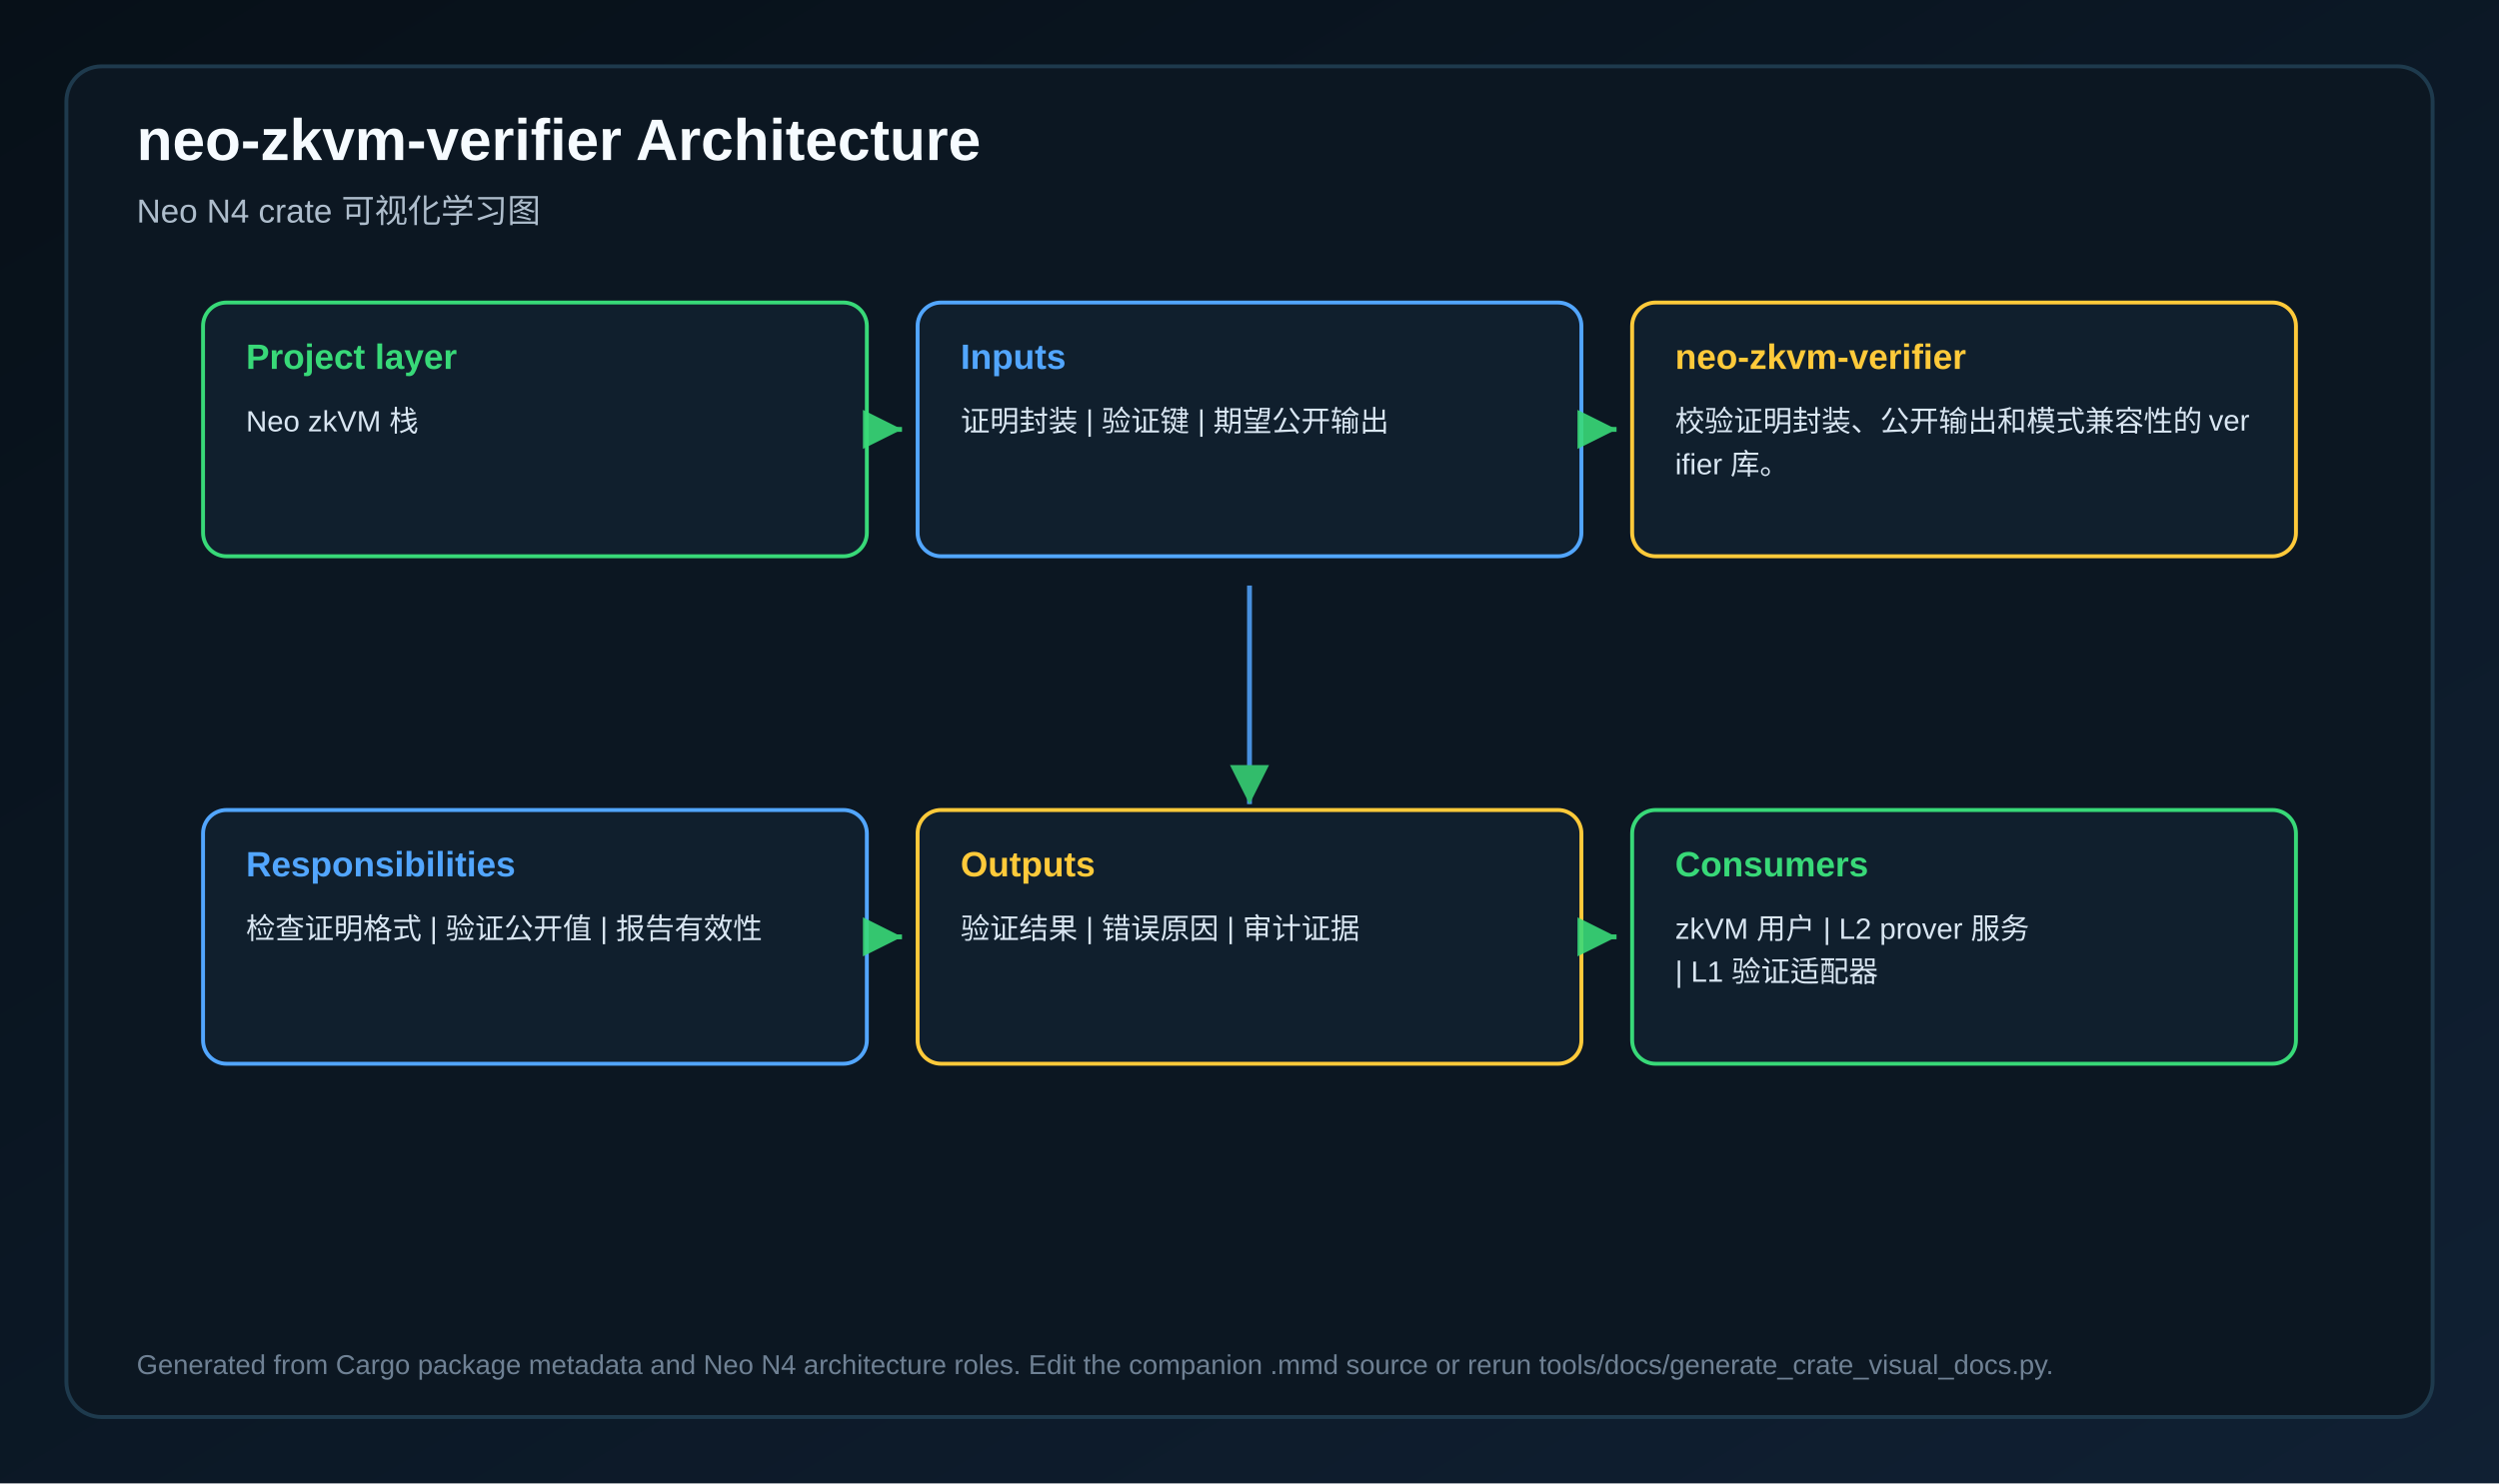
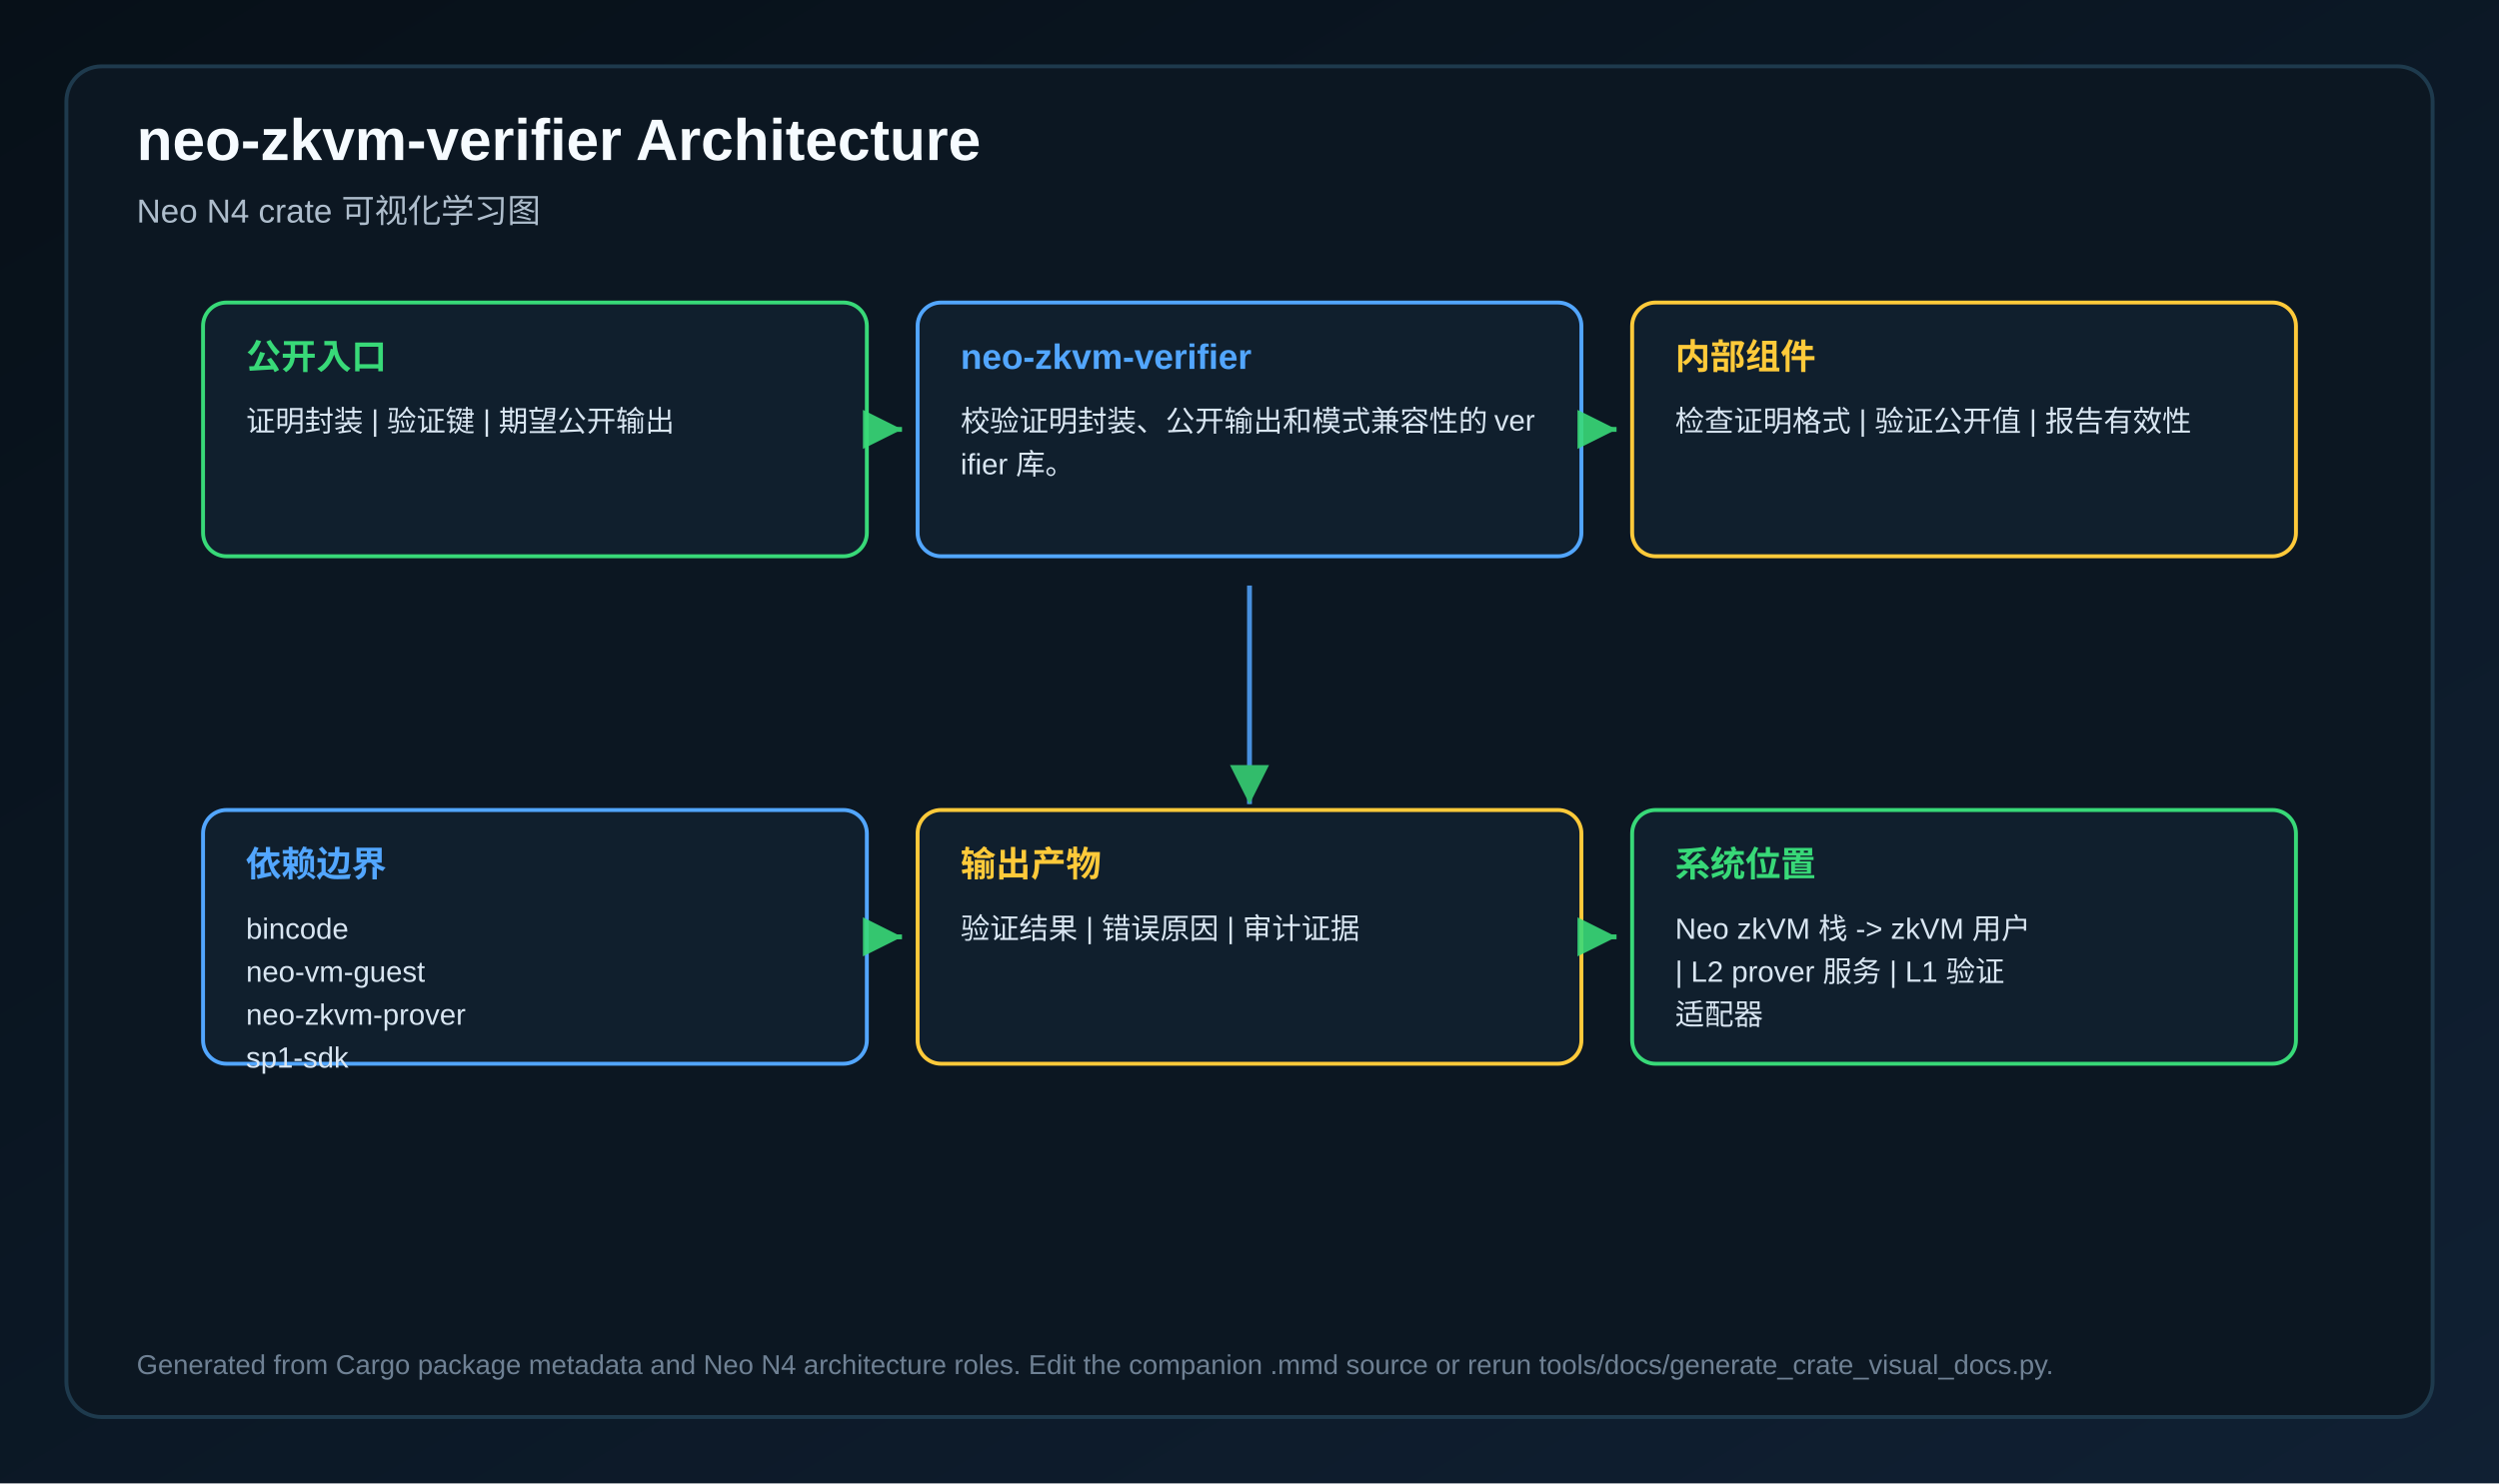
<svg xmlns="http://www.w3.org/2000/svg" width="1280" height="760" viewBox="0 0 1280 760" role="img" aria-label="neo-zkvm-verifier Architecture">
  <defs>
    <linearGradient id="bg" x1="0" x2="1" y1="0" y2="1">
      <stop offset="0" stop-color="#071018" />
      <stop offset="1" stop-color="#102033" />
    </linearGradient>
    <marker id="arrow" markerWidth="12" markerHeight="12" refX="10" refY="6" orient="auto">
      <path d="M2,2 L10,6 L2,10 Z" fill="#38d978" />
    </marker>
  </defs>
  <rect x="0" y="0" width="1280" height="760" fill="url(#bg)" />
  <rect x="34" y="34" width="1212" height="692" rx="18" fill="#0c1722" stroke="#1e3a4d" stroke-width="2" />
  <text x="70" y="82" fill="#f6fbff" font-size="30" font-family="Segoe UI, Arial, sans-serif" font-weight="700">neo-zkvm-verifier Architecture</text>
  <text x="70" y="114" fill="#aebdcc" font-size="17" font-family="Segoe UI, Arial, sans-serif">Neo N4 crate 可视化学习图</text>
  <rect x="104" y="155" width="340" height="130" rx="12" fill="#101f2d" stroke="#38d978" stroke-width="2" />
-   <text x="126" y="189" fill="#38d978" font-size="18" font-family="Segoe UI, Arial, sans-serif" font-weight="700">Project layer</text>
-   <text x="126" y="221" fill="#d9e6f2" font-size="15" font-family="Segoe UI, Arial, sans-serif">Neo zkVM 栈</text>
+   <text x="126" y="189" fill="#38d978" font-size="18" font-family="Segoe UI, Arial, sans-serif" font-weight="700">公开入口</text>
+   <text x="126" y="221" fill="#d9e6f2" font-size="15" font-family="Segoe UI, Arial, sans-serif">证明封装 | 验证键 | 期望公开输出</text>
  <rect x="470" y="155" width="340" height="130" rx="12" fill="#101f2d" stroke="#52a6ff" stroke-width="2" />
-   <text x="492" y="189" fill="#52a6ff" font-size="18" font-family="Segoe UI, Arial, sans-serif" font-weight="700">Inputs</text>
-   <text x="492" y="221" fill="#d9e6f2" font-size="15" font-family="Segoe UI, Arial, sans-serif">证明封装 | 验证键 | 期望公开输出</text>
+   <text x="492" y="189" fill="#52a6ff" font-size="18" font-family="Segoe UI, Arial, sans-serif" font-weight="700">neo-zkvm-verifier</text>
+   <text x="492" y="221" fill="#d9e6f2" font-size="15" font-family="Segoe UI, Arial, sans-serif">校验证明封装、公开输出和模式兼容性的 ver</text>
+   <text x="492" y="243" fill="#d9e6f2" font-size="15" font-family="Segoe UI, Arial, sans-serif">ifier 库。</text>
  <line x1="452" y1="220" x2="462" y2="220" stroke="#38d978" stroke-width="2.5" marker-end="url(#arrow)" opacity="0.9" />
  <rect x="836" y="155" width="340" height="130" rx="12" fill="#101f2d" stroke="#ffca3a" stroke-width="2" />
-   <text x="858" y="189" fill="#ffca3a" font-size="18" font-family="Segoe UI, Arial, sans-serif" font-weight="700">neo-zkvm-verifier</text>
-   <text x="858" y="221" fill="#d9e6f2" font-size="15" font-family="Segoe UI, Arial, sans-serif">校验证明封装、公开输出和模式兼容性的 ver</text>
-   <text x="858" y="243" fill="#d9e6f2" font-size="15" font-family="Segoe UI, Arial, sans-serif">ifier 库。</text>
+   <text x="858" y="189" fill="#ffca3a" font-size="18" font-family="Segoe UI, Arial, sans-serif" font-weight="700">内部组件</text>
+   <text x="858" y="221" fill="#d9e6f2" font-size="15" font-family="Segoe UI, Arial, sans-serif">检查证明格式 | 验证公开值 | 报告有效性</text>
  <line x1="818" y1="220" x2="828" y2="220" stroke="#38d978" stroke-width="2.5" marker-end="url(#arrow)" opacity="0.9" />
  <rect x="104" y="415" width="340" height="130" rx="12" fill="#101f2d" stroke="#52a6ff" stroke-width="2" />
-   <text x="126" y="449" fill="#52a6ff" font-size="18" font-family="Segoe UI, Arial, sans-serif" font-weight="700">Responsibilities</text>
-   <text x="126" y="481" fill="#d9e6f2" font-size="15" font-family="Segoe UI, Arial, sans-serif">检查证明格式 | 验证公开值 | 报告有效性</text>
+   <text x="126" y="449" fill="#52a6ff" font-size="18" font-family="Segoe UI, Arial, sans-serif" font-weight="700">依赖边界</text>
+   <text x="126" y="481" fill="#d9e6f2" font-size="15" font-family="Segoe UI, Arial, sans-serif">bincode</text>
+   <text x="126" y="503" fill="#d9e6f2" font-size="15" font-family="Segoe UI, Arial, sans-serif">neo-vm-guest</text>
+   <text x="126" y="525" fill="#d9e6f2" font-size="15" font-family="Segoe UI, Arial, sans-serif">neo-zkvm-prover</text>
+   <text x="126" y="547" fill="#d9e6f2" font-size="15" font-family="Segoe UI, Arial, sans-serif">sp1-sdk</text>
  <rect x="470" y="415" width="340" height="130" rx="12" fill="#101f2d" stroke="#ffca3a" stroke-width="2" />
-   <text x="492" y="449" fill="#ffca3a" font-size="18" font-family="Segoe UI, Arial, sans-serif" font-weight="700">Outputs</text>
+   <text x="492" y="449" fill="#ffca3a" font-size="18" font-family="Segoe UI, Arial, sans-serif" font-weight="700">输出产物</text>
  <text x="492" y="481" fill="#d9e6f2" font-size="15" font-family="Segoe UI, Arial, sans-serif">验证结果 | 错误原因 | 审计证据</text>
  <line x1="452" y1="480" x2="462" y2="480" stroke="#38d978" stroke-width="2.5" marker-end="url(#arrow)" opacity="0.9" />
  <rect x="836" y="415" width="340" height="130" rx="12" fill="#101f2d" stroke="#38d978" stroke-width="2" />
-   <text x="858" y="449" fill="#38d978" font-size="18" font-family="Segoe UI, Arial, sans-serif" font-weight="700">Consumers</text>
-   <text x="858" y="481" fill="#d9e6f2" font-size="15" font-family="Segoe UI, Arial, sans-serif">zkVM 用户 | L2 prover 服务</text>
-   <text x="858" y="503" fill="#d9e6f2" font-size="15" font-family="Segoe UI, Arial, sans-serif"> | L1 验证适配器</text>
+   <text x="858" y="449" fill="#38d978" font-size="18" font-family="Segoe UI, Arial, sans-serif" font-weight="700">系统位置</text>
+   <text x="858" y="481" fill="#d9e6f2" font-size="15" font-family="Segoe UI, Arial, sans-serif">Neo zkVM 栈 -&gt; zkVM 用户 </text>
+   <text x="858" y="503" fill="#d9e6f2" font-size="15" font-family="Segoe UI, Arial, sans-serif">| L2 prover 服务 | L1 验证</text>
+   <text x="858" y="525" fill="#d9e6f2" font-size="15" font-family="Segoe UI, Arial, sans-serif">适配器</text>
  <line x1="818" y1="480" x2="828" y2="480" stroke="#38d978" stroke-width="2.5" marker-end="url(#arrow)" opacity="0.9" />
  <path d="M640 300 C640 350 640 370 640 412" stroke="#52a6ff" stroke-width="2.5" fill="none" marker-end="url(#arrow)" opacity="0.85" />
  <text x="70" y="704" fill="#6f8194" font-size="14" font-family="Segoe UI, Arial, sans-serif">Generated from Cargo package metadata and Neo N4 architecture roles. Edit the companion .mmd source or rerun tools/docs/generate_crate_visual_docs.py.</text>
</svg>
